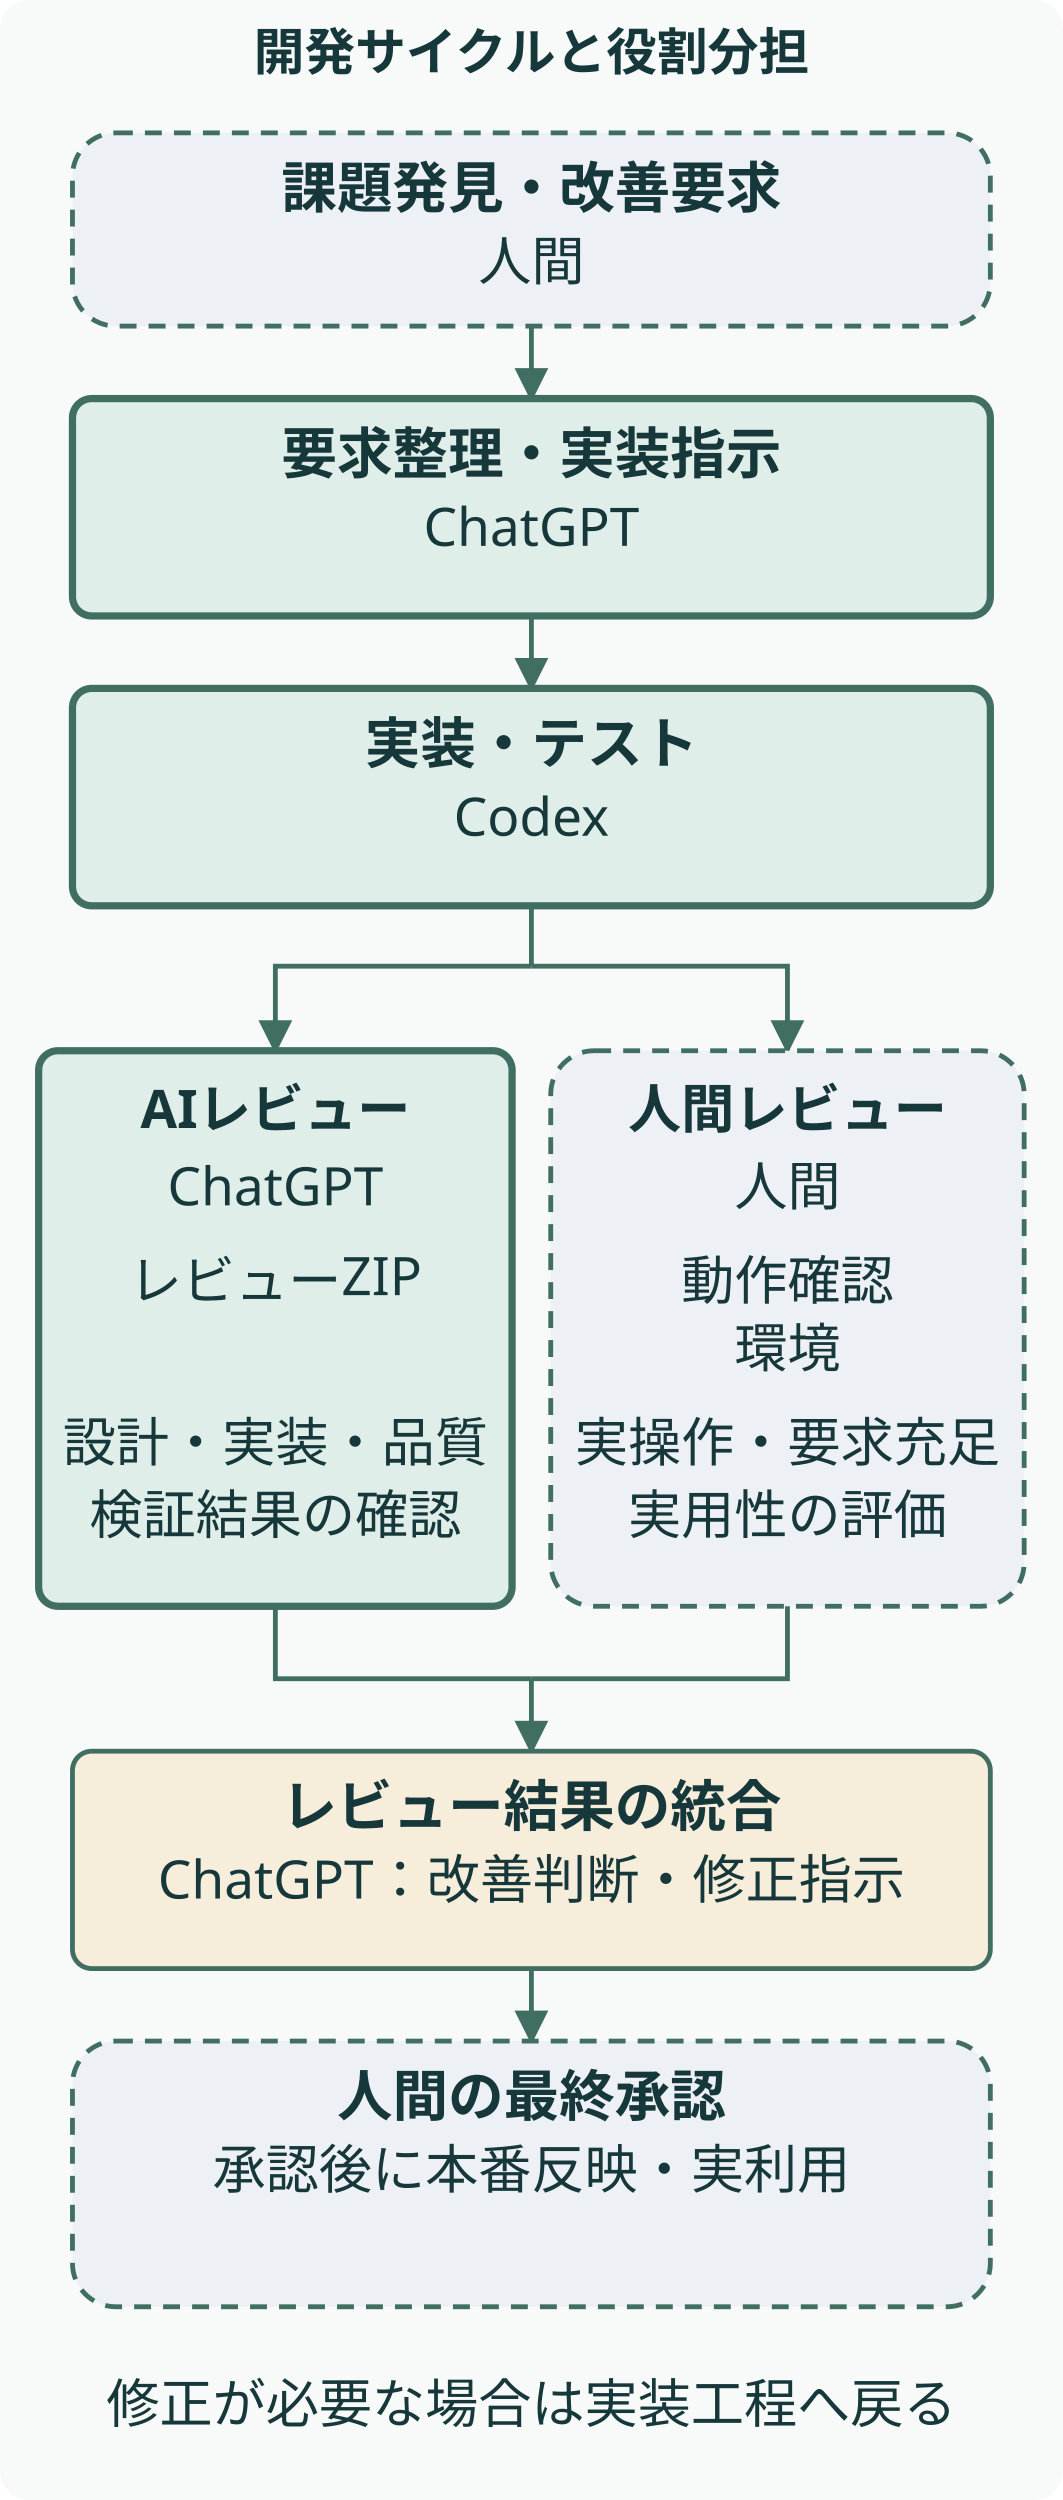
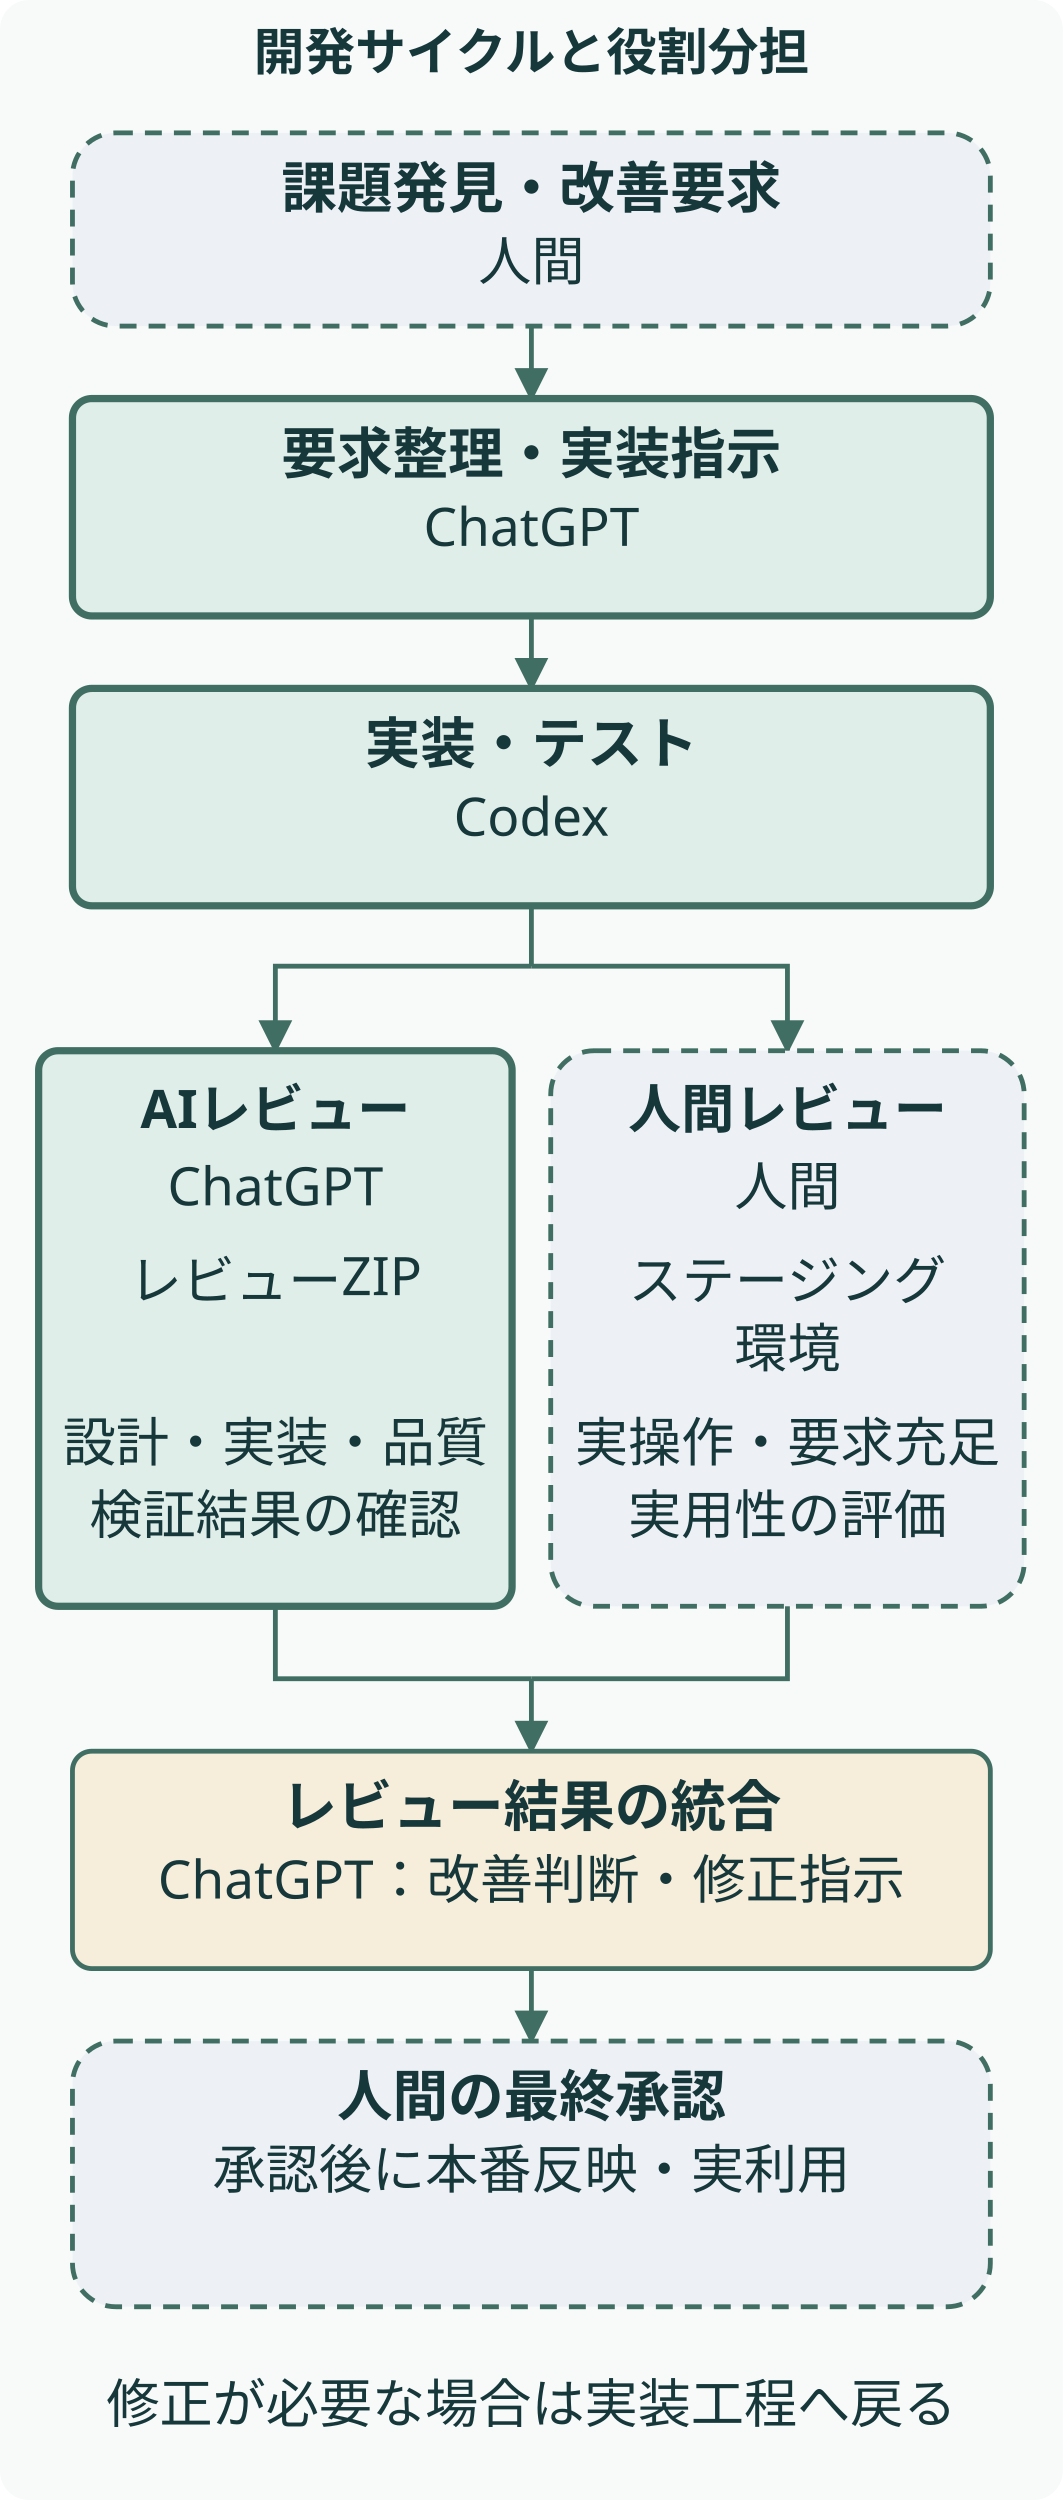
<svg xmlns="http://www.w3.org/2000/svg" viewBox="0 0 440 1035" width="440" height="1035" role="img" aria-labelledby="title desc">
  <defs>
    <marker id="arrow" viewBox="0 0 10 10" refX="9" refY="5" markerWidth="7" markerHeight="7" orient="auto-start-reverse">
      <path d="M0 0L10 5L0 10Z" fill="#416e62" />
    </marker>
  </defs>
  <rect width="440" height="1035" rx="12" fill="#f7faf9" />
  <g font-family="system-ui, sans-serif">
    <text x="220" y="29" text-anchor="middle" font-size="21" font-weight="700" fill="#17383b">開発サイクルと役割分担</text>
    <rect x="30" y="55" width="380" height="80" rx="18" fill="#edf1f6" stroke="#416e62" stroke-width="2" stroke-dasharray="7 5" />
    <text x="220" y="86" text-anchor="middle" font-size="23" font-weight="700" fill="#17383b">課題発見・改善要求</text>
    <text x="220" y="116" text-anchor="middle" font-size="22" font-weight="400" fill="#17383b">人間</text>
    <path d="M220 135V165" fill="none" stroke="#416e62" stroke-width="2" marker-end="url(#arrow)" />
    <rect x="30" y="165" width="380" height="90" rx="8" fill="#e0eee9" stroke="#416e62" stroke-width="3" />
    <text x="220" y="196" text-anchor="middle" font-size="23" font-weight="700" fill="#17383b">要求整理・実装指示</text>
    <text x="220" y="226" text-anchor="middle" font-size="22" font-weight="400" fill="#17383b">ChatGPT</text>
    <path d="M220 255V285" fill="none" stroke="#416e62" stroke-width="2" marker-end="url(#arrow)" />
    <rect x="30" y="285" width="380" height="90" rx="8" fill="#e0eee9" stroke="#416e62" stroke-width="3" />
    <text x="220" y="316" text-anchor="middle" font-size="23" font-weight="700" fill="#17383b">実装・テスト</text>
    <text x="220" y="346" text-anchor="middle" font-size="22" font-weight="400" fill="#17383b">Codex</text>
    <path d="M220 375V400" fill="none" stroke="#416e62" stroke-width="2" />
    <path d="M220 400H114V435" fill="none" stroke="#416e62" stroke-width="2" marker-end="url(#arrow)" />
    <path d="M220 400H326V435" fill="none" stroke="#416e62" stroke-width="2" marker-end="url(#arrow)" />
    <g data-review="ai">
      <rect x="16" y="435" width="196" height="230" rx="8" fill="#e0eee9" stroke="#416e62" stroke-width="3" />
      <text x="114" y="467" text-anchor="middle" font-size="22" font-weight="700" fill="#17383b">AIレビュー</text>
      <text x="114" y="499" text-anchor="middle" font-size="22" font-weight="400" fill="#17383b">ChatGPT</text>
      <text x="114" y="538" text-anchor="middle" font-size="22" font-weight="400" fill="#17383b">レビューZIP</text>
      <text x="114" y="605" text-anchor="middle" font-size="22" font-weight="400" fill="#17383b">設計・実装・品質</text>
      <text x="114" y="635" text-anchor="middle" font-size="22" font-weight="400" fill="#17383b">検証結果の確認</text>
    </g>
    <g data-review="human">
      <rect x="228" y="435" width="196" height="230" rx="18" fill="#edf1f6" stroke="#416e62" stroke-width="2" stroke-dasharray="7 5" />
      <text x="326" y="467" text-anchor="middle" font-size="22" font-weight="700" fill="#17383b">人間レビュー</text>
      <text x="326" y="499" text-anchor="middle" font-size="22" font-weight="400" fill="#17383b">人間</text>
-       <text x="326" y="538" text-anchor="middle" font-size="22" font-weight="400" fill="#17383b">動作確認</text>
+       <text x="326" y="538" text-anchor="middle" font-size="22" font-weight="400" fill="#17383b">ステージング</text>
      <text x="326" y="566" text-anchor="middle" font-size="22" font-weight="400" fill="#17383b">環境</text>
      <text x="326" y="605" text-anchor="middle" font-size="22" font-weight="400" fill="#17383b">実操作・要求充足</text>
      <text x="326" y="635" text-anchor="middle" font-size="22" font-weight="400" fill="#17383b">実用性の評価</text>
    </g>
    <path d="M114 665V695H220" fill="none" stroke="#416e62" stroke-width="2" />
    <path d="M326 665V695H220" fill="none" stroke="#416e62" stroke-width="2" />
    <path d="M220 695V725" fill="none" stroke="#416e62" stroke-width="2" marker-end="url(#arrow)" />
    <rect x="30" y="725" width="380" height="90" rx="8" fill="#f6edda" stroke="#416e62" stroke-width="2" />
    <text x="220" y="756" text-anchor="middle" font-size="23" font-weight="700" fill="#17383b">レビュー結果の統合</text>
    <text x="220" y="786" text-anchor="middle" font-size="22" font-weight="400" fill="#17383b">ChatGPT：改善判断・修正指示</text>
    <path d="M220 815V845" fill="none" stroke="#416e62" stroke-width="2" marker-end="url(#arrow)" />
    <rect x="30" y="845" width="380" height="110" rx="18" fill="#edf1f6" stroke="#416e62" stroke-width="2" stroke-dasharray="7 5" />
    <text x="220" y="876" text-anchor="middle" font-size="23" font-weight="700" fill="#17383b">人間の最終承認</text>
    <text x="220" y="906" text-anchor="middle" font-size="22" font-weight="400" fill="#17383b">承認後に本番反映・実利用</text>
    <text x="220" y="1003" text-anchor="middle" font-size="22" font-weight="400" fill="#17383b">修正が必要な場合は実装工程へ戻る</text>
  </g>
</svg>
